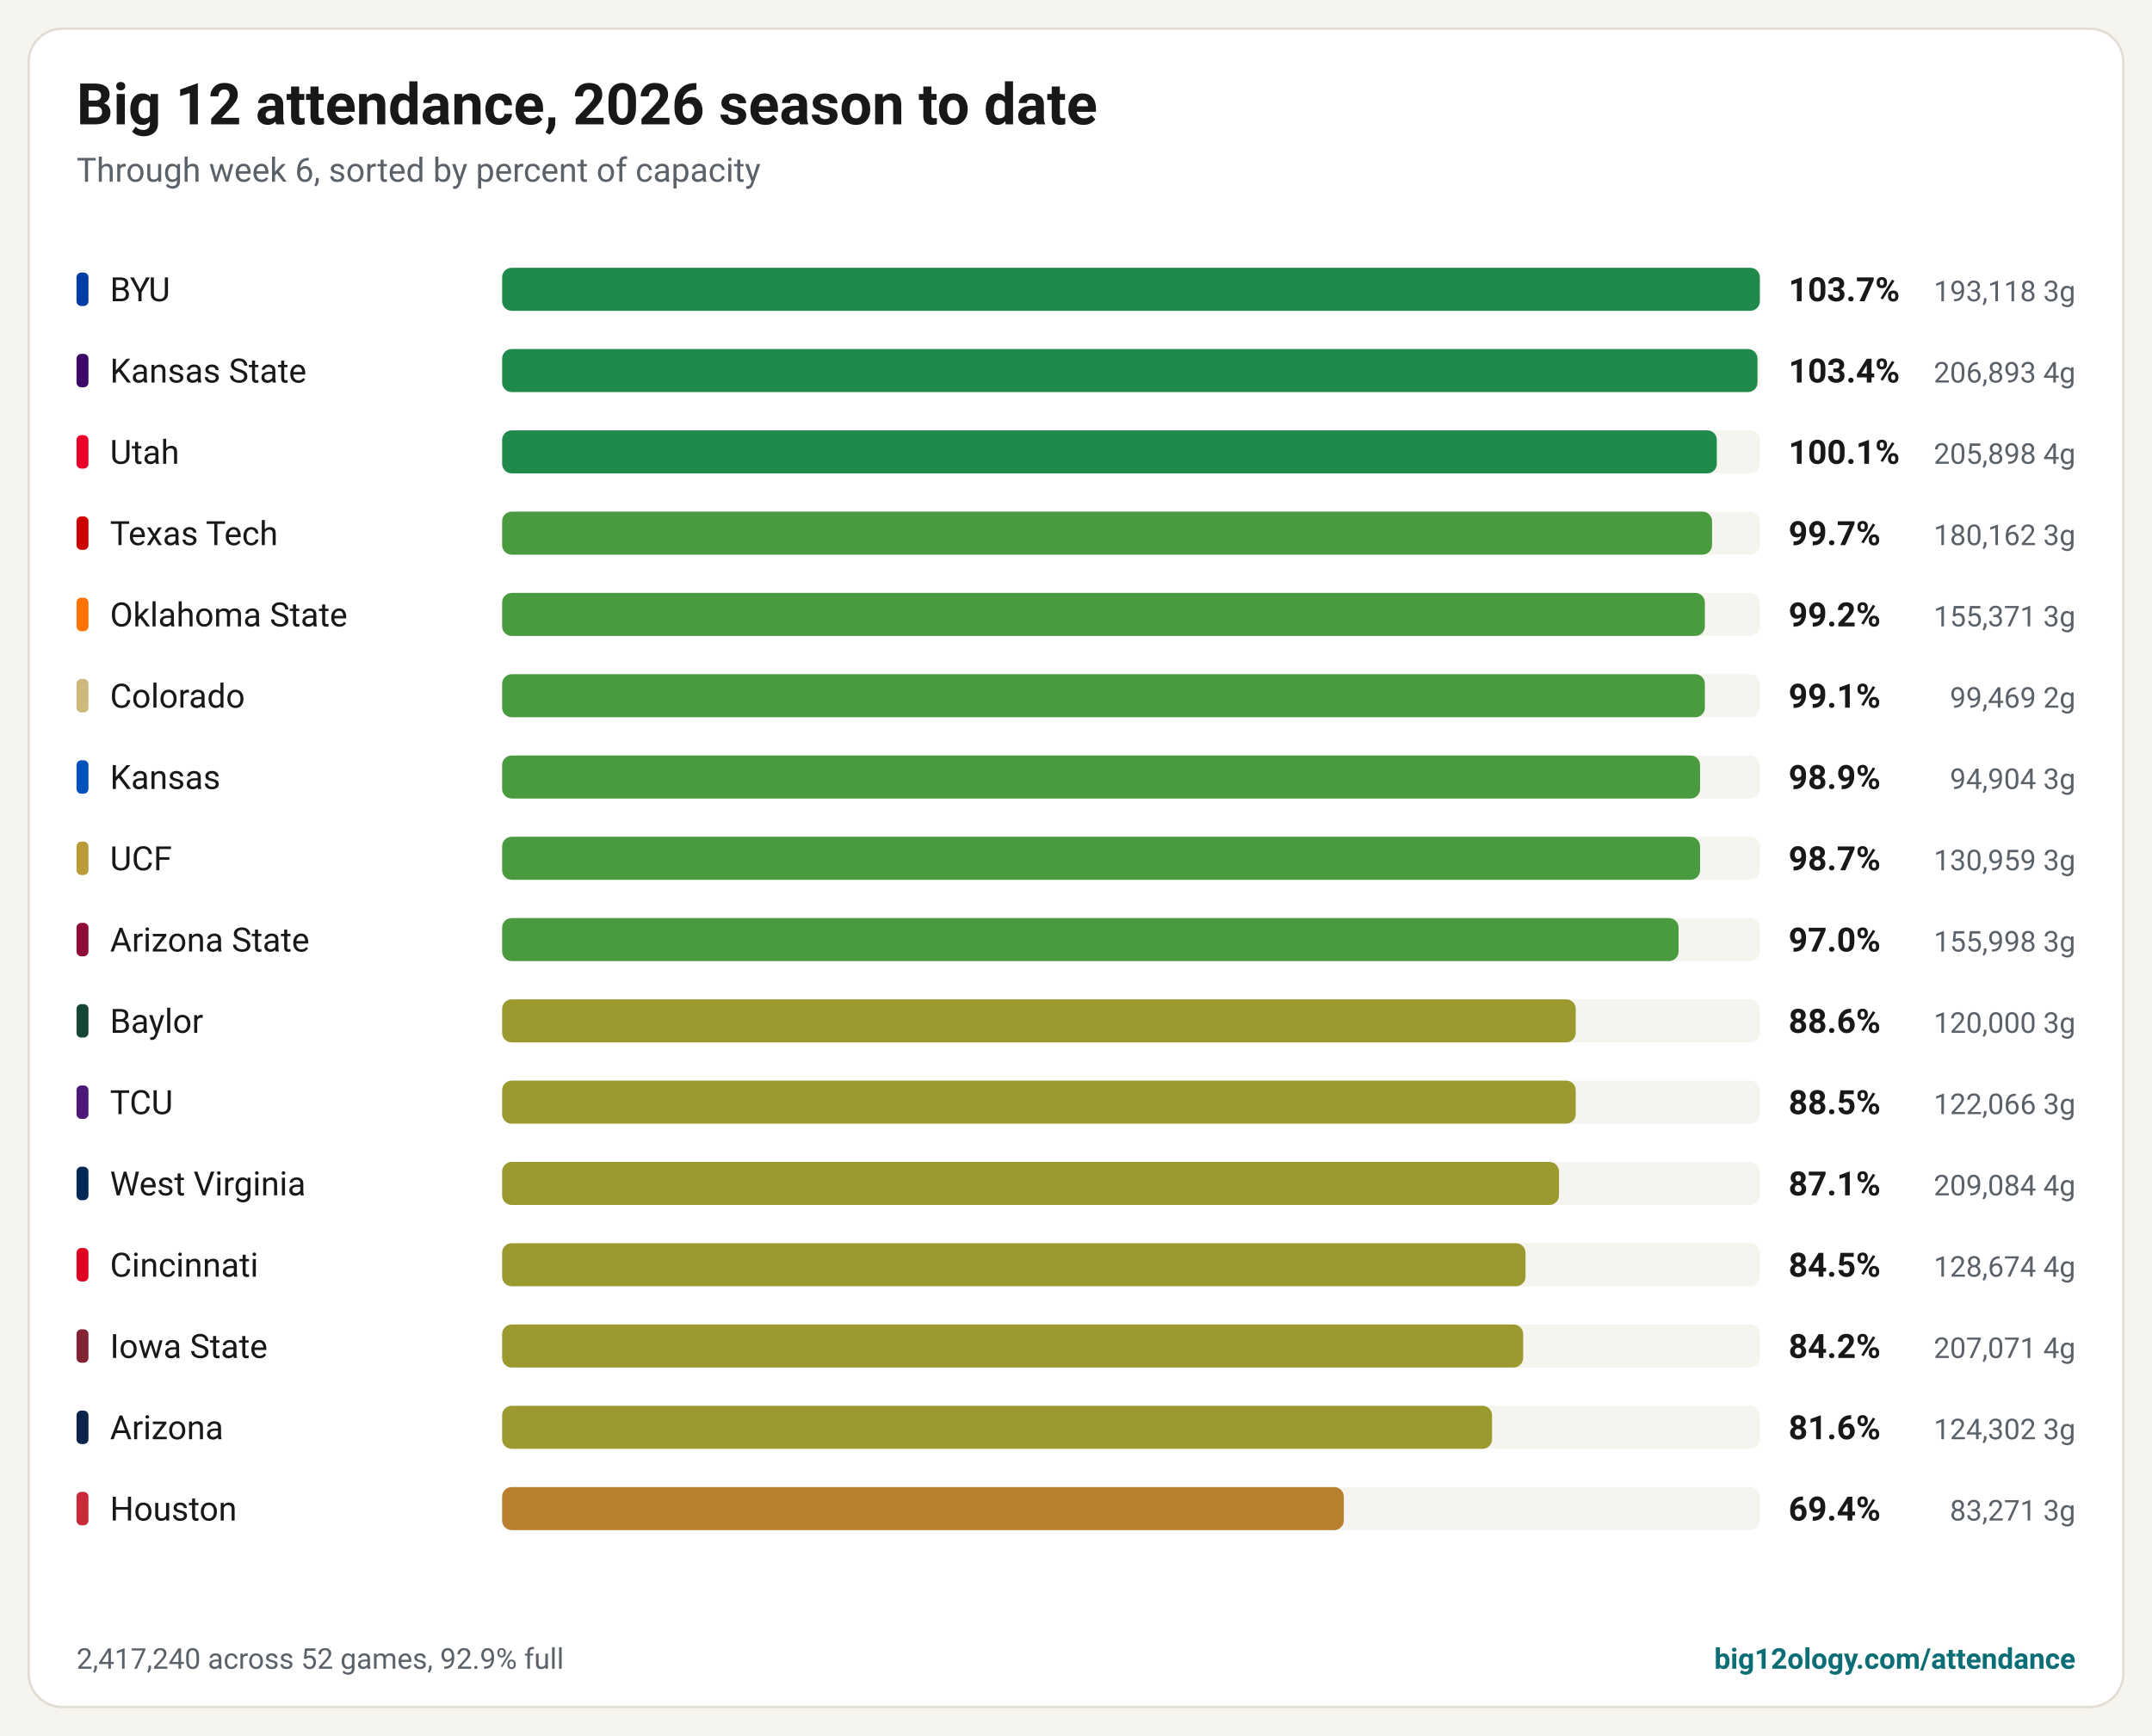
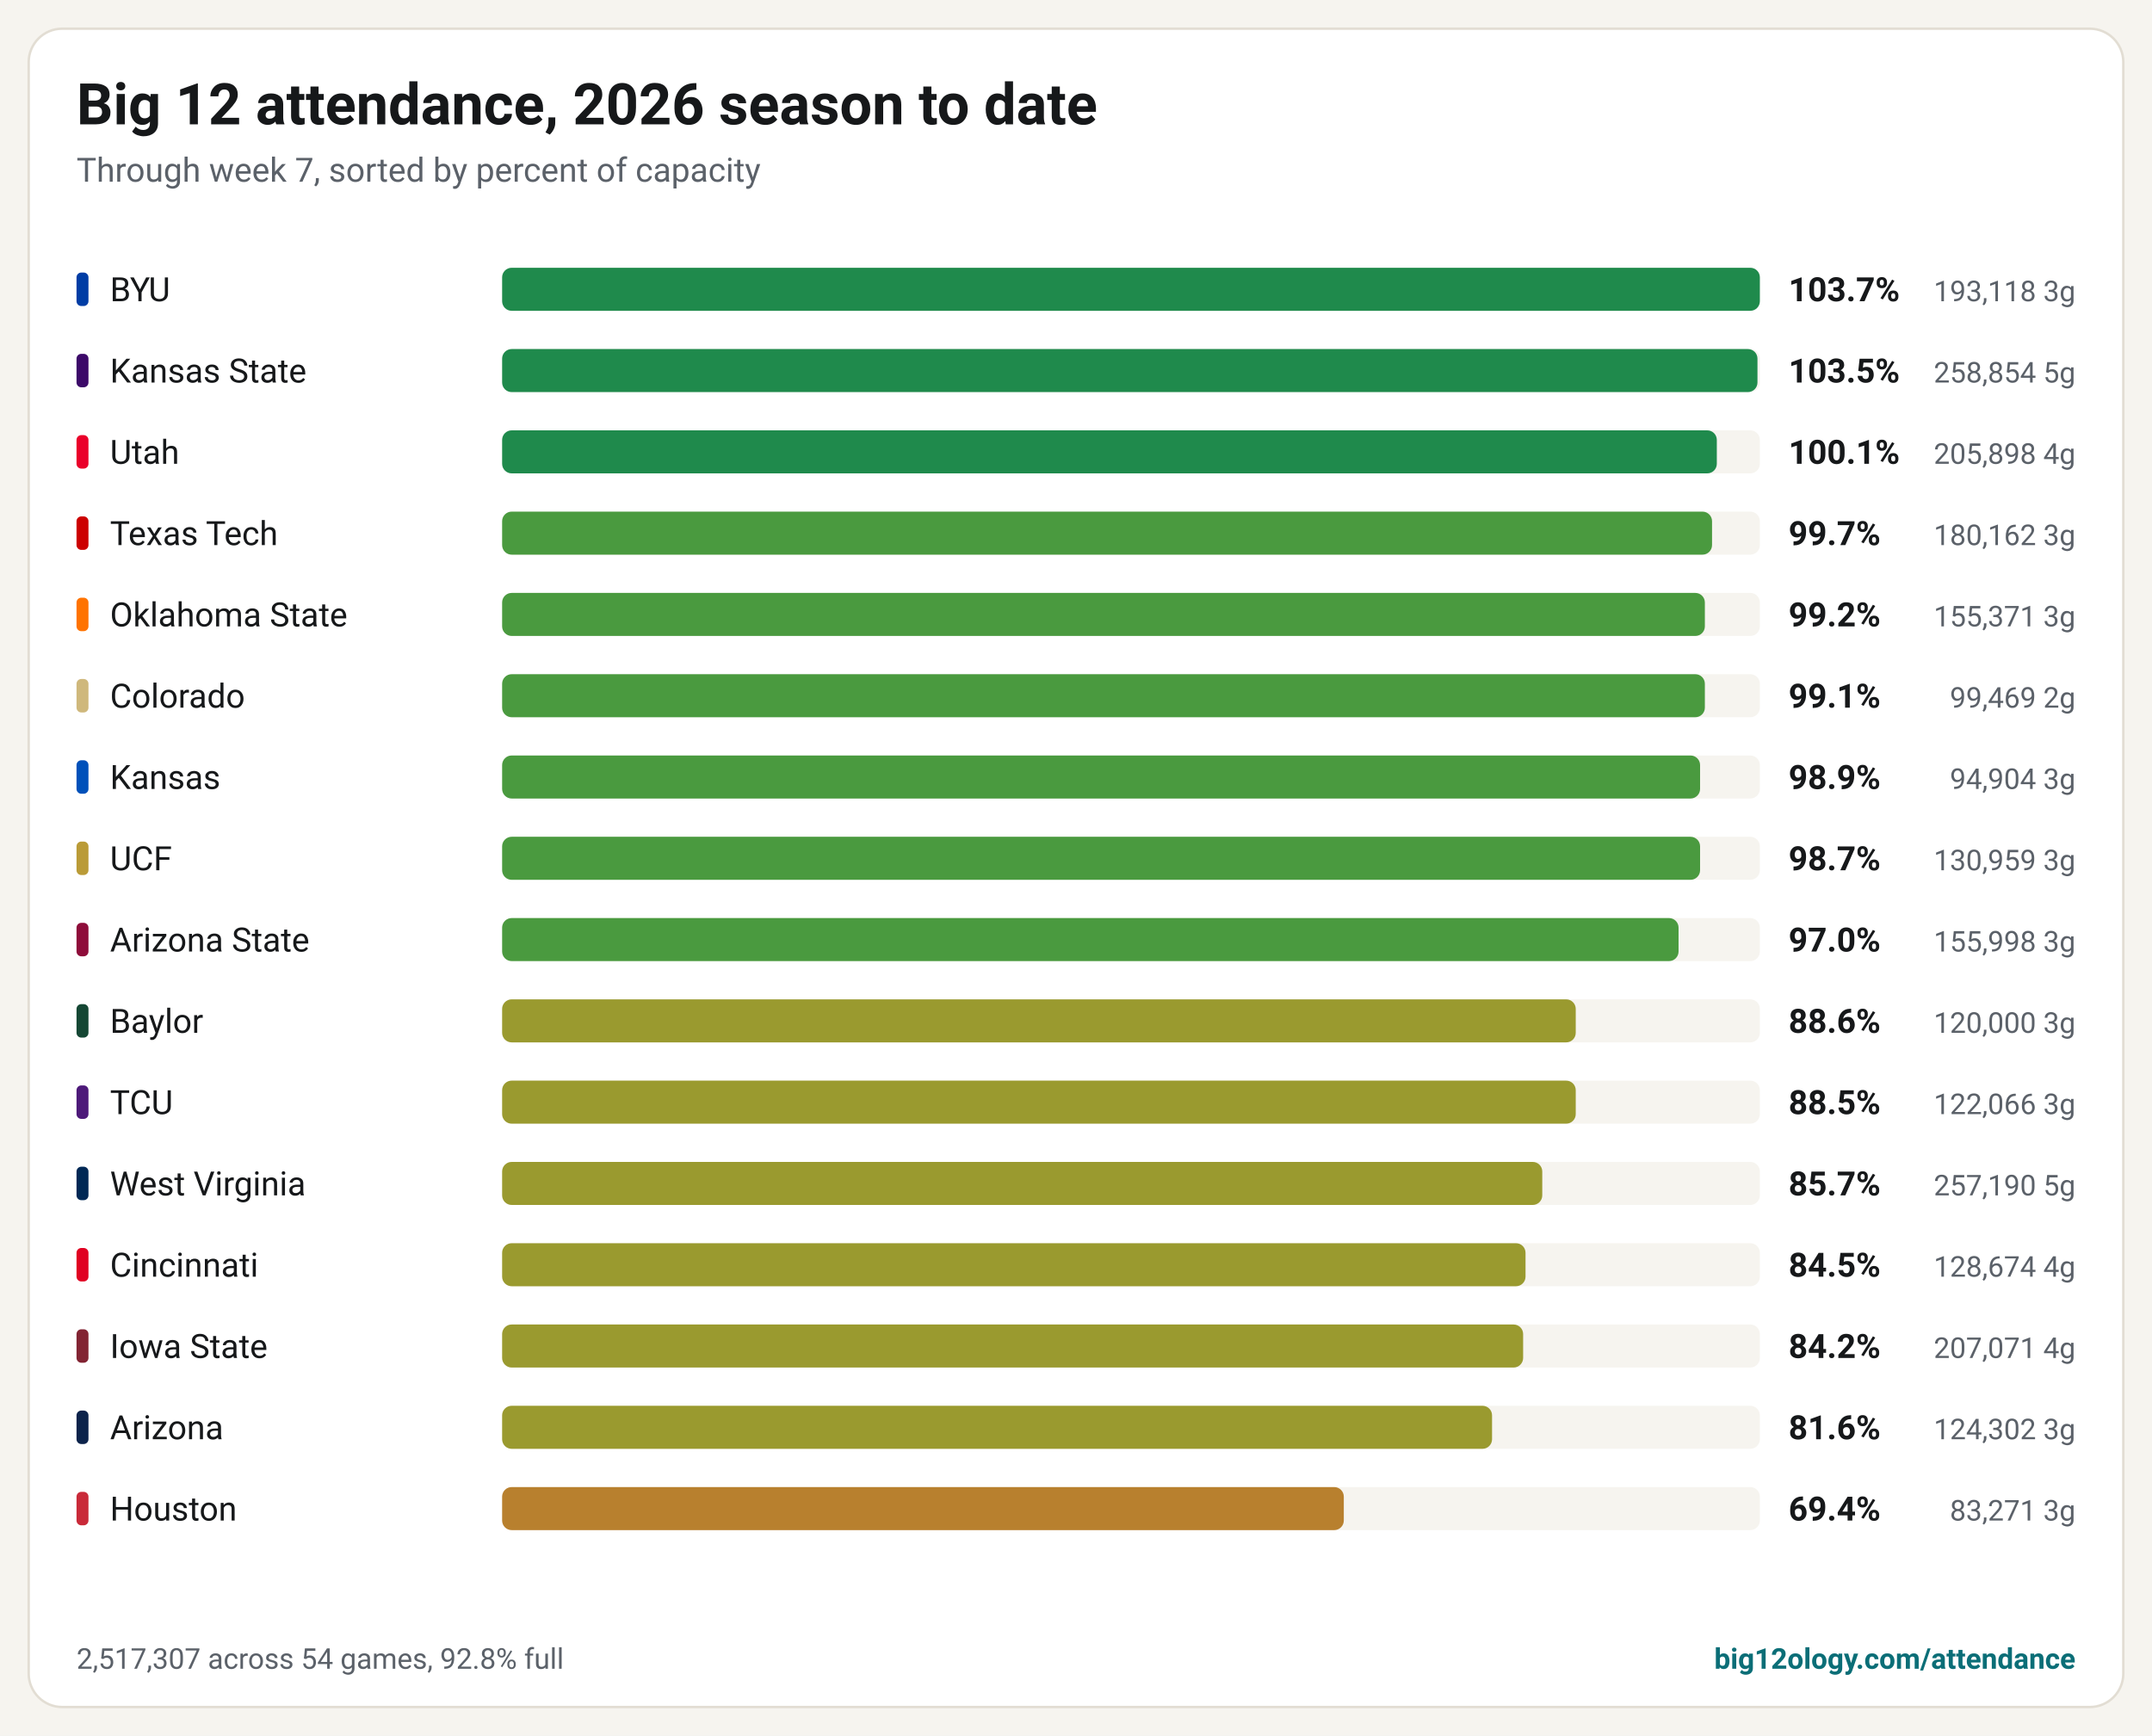
- <svg xmlns="http://www.w3.org/2000/svg" width="900" height="726" viewBox="0 0 900 726" role="img" aria-label="Big 12 attendance, 2026 season to date. Through week 6, sorted by percent of capacity">
+ <svg xmlns="http://www.w3.org/2000/svg" width="900" height="726" viewBox="0 0 900 726" role="img" aria-label="Big 12 attendance, 2026 season to date. Through week 7, sorted by percent of capacity">
  <rect width="900" height="726" fill="#f6f4ef" />
  <rect x="12" y="12" width="876" height="702" rx="14" fill="#ffffff" stroke="#e2ddd3" />
  <text x="32" y="52" font-family="-apple-system, BlinkMacSystemFont, 'Segoe UI', Roboto, Helvetica, Arial, sans-serif" font-size="24" font-weight="700" fill="#16181A">Big 12 attendance, 2026 season to date</text>
-   <text x="32" y="76" font-family="-apple-system, BlinkMacSystemFont, 'Segoe UI', Roboto, Helvetica, Arial, sans-serif" font-size="14" fill="#5b6169">Through week 6, sorted by percent of capacity</text>
+   <text x="32" y="76" font-family="-apple-system, BlinkMacSystemFont, 'Segoe UI', Roboto, Helvetica, Arial, sans-serif" font-size="14" fill="#5b6169">Through week 7, sorted by percent of capacity</text>
  <rect x="32" y="114" width="5" height="14" rx="2" fill="#003da5" />
  <text x="46" y="126" font-family="-apple-system, BlinkMacSystemFont, 'Segoe UI', Roboto, Helvetica, Arial, sans-serif" font-size="14" fill="#16181A">BYU</text>
  <rect x="210" y="112" width="526" height="18" rx="4" fill="#f6f4ef" />
  <rect x="210" y="112" width="526" height="18" rx="4" fill="#1f8a4c" />
  <text x="748" y="126" font-family="-apple-system, BlinkMacSystemFont, 'Segoe UI', Roboto, Helvetica, Arial, sans-serif" font-size="14" font-weight="700" fill="#16181A">103.7%</text>
  <text x="868" y="126" font-family="-apple-system, BlinkMacSystemFont, 'Segoe UI', Roboto, Helvetica, Arial, sans-serif" font-size="12" fill="#5b6169" text-anchor="end">193,118 3g</text>
  <rect x="32" y="148" width="5" height="14" rx="2" fill="#3c0969" />
  <text x="46" y="160" font-family="-apple-system, BlinkMacSystemFont, 'Segoe UI', Roboto, Helvetica, Arial, sans-serif" font-size="14" fill="#16181A">Kansas State</text>
  <rect x="210" y="146" width="526" height="18" rx="4" fill="#f6f4ef" />
  <rect x="210" y="146" width="525" height="18" rx="4" fill="#1f8a4c" />
-   <text x="748" y="160" font-family="-apple-system, BlinkMacSystemFont, 'Segoe UI', Roboto, Helvetica, Arial, sans-serif" font-size="14" font-weight="700" fill="#16181A">103.4%</text>
-   <text x="868" y="160" font-family="-apple-system, BlinkMacSystemFont, 'Segoe UI', Roboto, Helvetica, Arial, sans-serif" font-size="12" fill="#5b6169" text-anchor="end">206,893 4g</text>
+   <text x="748" y="160" font-family="-apple-system, BlinkMacSystemFont, 'Segoe UI', Roboto, Helvetica, Arial, sans-serif" font-size="14" font-weight="700" fill="#16181A">103.5%</text>
+   <text x="868" y="160" font-family="-apple-system, BlinkMacSystemFont, 'Segoe UI', Roboto, Helvetica, Arial, sans-serif" font-size="12" fill="#5b6169" text-anchor="end">258,854 5g</text>
  <rect x="32" y="182" width="5" height="14" rx="2" fill="#ea002a" />
  <text x="46" y="194" font-family="-apple-system, BlinkMacSystemFont, 'Segoe UI', Roboto, Helvetica, Arial, sans-serif" font-size="14" fill="#16181A">Utah</text>
  <rect x="210" y="180" width="526" height="18" rx="4" fill="#f6f4ef" />
  <rect x="210" y="180" width="508" height="18" rx="4" fill="#1f8a4c" />
  <text x="748" y="194" font-family="-apple-system, BlinkMacSystemFont, 'Segoe UI', Roboto, Helvetica, Arial, sans-serif" font-size="14" font-weight="700" fill="#16181A">100.1%</text>
  <text x="868" y="194" font-family="-apple-system, BlinkMacSystemFont, 'Segoe UI', Roboto, Helvetica, Arial, sans-serif" font-size="12" fill="#5b6169" text-anchor="end">205,898 4g</text>
  <rect x="32" y="216" width="5" height="14" rx="2" fill="#cc0000" />
  <text x="46" y="228" font-family="-apple-system, BlinkMacSystemFont, 'Segoe UI', Roboto, Helvetica, Arial, sans-serif" font-size="14" fill="#16181A">Texas Tech</text>
  <rect x="210" y="214" width="526" height="18" rx="4" fill="#f6f4ef" />
  <rect x="210" y="214" width="506" height="18" rx="4" fill="#4a9a3f" />
  <text x="748" y="228" font-family="-apple-system, BlinkMacSystemFont, 'Segoe UI', Roboto, Helvetica, Arial, sans-serif" font-size="14" font-weight="700" fill="#16181A">99.7%</text>
  <text x="868" y="228" font-family="-apple-system, BlinkMacSystemFont, 'Segoe UI', Roboto, Helvetica, Arial, sans-serif" font-size="12" fill="#5b6169" text-anchor="end">180,162 3g</text>
  <rect x="32" y="250" width="5" height="14" rx="2" fill="#ff7300" />
  <text x="46" y="262" font-family="-apple-system, BlinkMacSystemFont, 'Segoe UI', Roboto, Helvetica, Arial, sans-serif" font-size="14" fill="#16181A">Oklahoma State</text>
  <rect x="210" y="248" width="526" height="18" rx="4" fill="#f6f4ef" />
  <rect x="210" y="248" width="503" height="18" rx="4" fill="#4a9a3f" />
  <text x="748" y="262" font-family="-apple-system, BlinkMacSystemFont, 'Segoe UI', Roboto, Helvetica, Arial, sans-serif" font-size="14" font-weight="700" fill="#16181A">99.2%</text>
  <text x="868" y="262" font-family="-apple-system, BlinkMacSystemFont, 'Segoe UI', Roboto, Helvetica, Arial, sans-serif" font-size="12" fill="#5b6169" text-anchor="end">155,371 3g</text>
  <rect x="32" y="284" width="5" height="14" rx="2" fill="#cfb87c" />
  <text x="46" y="296" font-family="-apple-system, BlinkMacSystemFont, 'Segoe UI', Roboto, Helvetica, Arial, sans-serif" font-size="14" fill="#16181A">Colorado</text>
  <rect x="210" y="282" width="526" height="18" rx="4" fill="#f6f4ef" />
  <rect x="210" y="282" width="503" height="18" rx="4" fill="#4a9a3f" />
  <text x="748" y="296" font-family="-apple-system, BlinkMacSystemFont, 'Segoe UI', Roboto, Helvetica, Arial, sans-serif" font-size="14" font-weight="700" fill="#16181A">99.1%</text>
  <text x="868" y="296" font-family="-apple-system, BlinkMacSystemFont, 'Segoe UI', Roboto, Helvetica, Arial, sans-serif" font-size="12" fill="#5b6169" text-anchor="end">99,469 2g</text>
  <rect x="32" y="318" width="5" height="14" rx="2" fill="#0051ba" />
  <text x="46" y="330" font-family="-apple-system, BlinkMacSystemFont, 'Segoe UI', Roboto, Helvetica, Arial, sans-serif" font-size="14" fill="#16181A">Kansas</text>
  <rect x="210" y="316" width="526" height="18" rx="4" fill="#f6f4ef" />
  <rect x="210" y="316" width="501" height="18" rx="4" fill="#4a9a3f" />
  <text x="748" y="330" font-family="-apple-system, BlinkMacSystemFont, 'Segoe UI', Roboto, Helvetica, Arial, sans-serif" font-size="14" font-weight="700" fill="#16181A">98.9%</text>
  <text x="868" y="330" font-family="-apple-system, BlinkMacSystemFont, 'Segoe UI', Roboto, Helvetica, Arial, sans-serif" font-size="12" fill="#5b6169" text-anchor="end">94,904 3g</text>
  <rect x="32" y="352" width="5" height="14" rx="2" fill="#ba9b37" />
  <text x="46" y="364" font-family="-apple-system, BlinkMacSystemFont, 'Segoe UI', Roboto, Helvetica, Arial, sans-serif" font-size="14" fill="#16181A">UCF</text>
  <rect x="210" y="350" width="526" height="18" rx="4" fill="#f6f4ef" />
  <rect x="210" y="350" width="501" height="18" rx="4" fill="#4a9a3f" />
  <text x="748" y="364" font-family="-apple-system, BlinkMacSystemFont, 'Segoe UI', Roboto, Helvetica, Arial, sans-serif" font-size="14" font-weight="700" fill="#16181A">98.7%</text>
  <text x="868" y="364" font-family="-apple-system, BlinkMacSystemFont, 'Segoe UI', Roboto, Helvetica, Arial, sans-serif" font-size="12" fill="#5b6169" text-anchor="end">130,959 3g</text>
  <rect x="32" y="386" width="5" height="14" rx="2" fill="#8e0c3a" />
  <text x="46" y="398" font-family="-apple-system, BlinkMacSystemFont, 'Segoe UI', Roboto, Helvetica, Arial, sans-serif" font-size="14" fill="#16181A">Arizona State</text>
  <rect x="210" y="384" width="526" height="18" rx="4" fill="#f6f4ef" />
  <rect x="210" y="384" width="492" height="18" rx="4" fill="#4a9a3f" />
  <text x="748" y="398" font-family="-apple-system, BlinkMacSystemFont, 'Segoe UI', Roboto, Helvetica, Arial, sans-serif" font-size="14" font-weight="700" fill="#16181A">97.0%</text>
  <text x="868" y="398" font-family="-apple-system, BlinkMacSystemFont, 'Segoe UI', Roboto, Helvetica, Arial, sans-serif" font-size="12" fill="#5b6169" text-anchor="end">155,998 3g</text>
  <rect x="32" y="420" width="5" height="14" rx="2" fill="#154734" />
  <text x="46" y="432" font-family="-apple-system, BlinkMacSystemFont, 'Segoe UI', Roboto, Helvetica, Arial, sans-serif" font-size="14" fill="#16181A">Baylor</text>
  <rect x="210" y="418" width="526" height="18" rx="4" fill="#f6f4ef" />
  <rect x="210" y="418" width="449" height="18" rx="4" fill="#9a9a2f" />
  <text x="748" y="432" font-family="-apple-system, BlinkMacSystemFont, 'Segoe UI', Roboto, Helvetica, Arial, sans-serif" font-size="14" font-weight="700" fill="#16181A">88.6%</text>
  <text x="868" y="432" font-family="-apple-system, BlinkMacSystemFont, 'Segoe UI', Roboto, Helvetica, Arial, sans-serif" font-size="12" fill="#5b6169" text-anchor="end">120,000 3g</text>
  <rect x="32" y="454" width="5" height="14" rx="2" fill="#4d1979" />
  <text x="46" y="466" font-family="-apple-system, BlinkMacSystemFont, 'Segoe UI', Roboto, Helvetica, Arial, sans-serif" font-size="14" fill="#16181A">TCU</text>
  <rect x="210" y="452" width="526" height="18" rx="4" fill="#f6f4ef" />
  <rect x="210" y="452" width="449" height="18" rx="4" fill="#9a9a2f" />
  <text x="748" y="466" font-family="-apple-system, BlinkMacSystemFont, 'Segoe UI', Roboto, Helvetica, Arial, sans-serif" font-size="14" font-weight="700" fill="#16181A">88.5%</text>
  <text x="868" y="466" font-family="-apple-system, BlinkMacSystemFont, 'Segoe UI', Roboto, Helvetica, Arial, sans-serif" font-size="12" fill="#5b6169" text-anchor="end">122,066 3g</text>
  <rect x="32" y="488" width="5" height="14" rx="2" fill="#002855" />
  <text x="46" y="500" font-family="-apple-system, BlinkMacSystemFont, 'Segoe UI', Roboto, Helvetica, Arial, sans-serif" font-size="14" fill="#16181A">West Virginia</text>
  <rect x="210" y="486" width="526" height="18" rx="4" fill="#f6f4ef" />
-   <rect x="210" y="486" width="442" height="18" rx="4" fill="#9a9a2f" />
-   <text x="748" y="500" font-family="-apple-system, BlinkMacSystemFont, 'Segoe UI', Roboto, Helvetica, Arial, sans-serif" font-size="14" font-weight="700" fill="#16181A">87.1%</text>
-   <text x="868" y="500" font-family="-apple-system, BlinkMacSystemFont, 'Segoe UI', Roboto, Helvetica, Arial, sans-serif" font-size="12" fill="#5b6169" text-anchor="end">209,084 4g</text>
+   <rect x="210" y="486" width="435" height="18" rx="4" fill="#9a9a2f" />
+   <text x="748" y="500" font-family="-apple-system, BlinkMacSystemFont, 'Segoe UI', Roboto, Helvetica, Arial, sans-serif" font-size="14" font-weight="700" fill="#16181A">85.7%</text>
+   <text x="868" y="500" font-family="-apple-system, BlinkMacSystemFont, 'Segoe UI', Roboto, Helvetica, Arial, sans-serif" font-size="12" fill="#5b6169" text-anchor="end">257,190 5g</text>
  <rect x="32" y="522" width="5" height="14" rx="2" fill="#e00122" />
  <text x="46" y="534" font-family="-apple-system, BlinkMacSystemFont, 'Segoe UI', Roboto, Helvetica, Arial, sans-serif" font-size="14" fill="#16181A">Cincinnati</text>
  <rect x="210" y="520" width="526" height="18" rx="4" fill="#f6f4ef" />
  <rect x="210" y="520" width="428" height="18" rx="4" fill="#9a9a2f" />
  <text x="748" y="534" font-family="-apple-system, BlinkMacSystemFont, 'Segoe UI', Roboto, Helvetica, Arial, sans-serif" font-size="14" font-weight="700" fill="#16181A">84.5%</text>
  <text x="868" y="534" font-family="-apple-system, BlinkMacSystemFont, 'Segoe UI', Roboto, Helvetica, Arial, sans-serif" font-size="12" fill="#5b6169" text-anchor="end">128,674 4g</text>
  <rect x="32" y="556" width="5" height="14" rx="2" fill="#822433" />
  <text x="46" y="568" font-family="-apple-system, BlinkMacSystemFont, 'Segoe UI', Roboto, Helvetica, Arial, sans-serif" font-size="14" fill="#16181A">Iowa State</text>
  <rect x="210" y="554" width="526" height="18" rx="4" fill="#f6f4ef" />
  <rect x="210" y="554" width="427" height="18" rx="4" fill="#9a9a2f" />
  <text x="748" y="568" font-family="-apple-system, BlinkMacSystemFont, 'Segoe UI', Roboto, Helvetica, Arial, sans-serif" font-size="14" font-weight="700" fill="#16181A">84.2%</text>
  <text x="868" y="568" font-family="-apple-system, BlinkMacSystemFont, 'Segoe UI', Roboto, Helvetica, Arial, sans-serif" font-size="12" fill="#5b6169" text-anchor="end">207,071 4g</text>
  <rect x="32" y="590" width="5" height="14" rx="2" fill="#0c234b" />
  <text x="46" y="602" font-family="-apple-system, BlinkMacSystemFont, 'Segoe UI', Roboto, Helvetica, Arial, sans-serif" font-size="14" fill="#16181A">Arizona</text>
  <rect x="210" y="588" width="526" height="18" rx="4" fill="#f6f4ef" />
  <rect x="210" y="588" width="414" height="18" rx="4" fill="#9a9a2f" />
  <text x="748" y="602" font-family="-apple-system, BlinkMacSystemFont, 'Segoe UI', Roboto, Helvetica, Arial, sans-serif" font-size="14" font-weight="700" fill="#16181A">81.6%</text>
  <text x="868" y="602" font-family="-apple-system, BlinkMacSystemFont, 'Segoe UI', Roboto, Helvetica, Arial, sans-serif" font-size="12" fill="#5b6169" text-anchor="end">124,302 3g</text>
  <rect x="32" y="624" width="5" height="14" rx="2" fill="#c92a39" />
  <text x="46" y="636" font-family="-apple-system, BlinkMacSystemFont, 'Segoe UI', Roboto, Helvetica, Arial, sans-serif" font-size="14" fill="#16181A">Houston</text>
  <rect x="210" y="622" width="526" height="18" rx="4" fill="#f6f4ef" />
  <rect x="210" y="622" width="352" height="18" rx="4" fill="#b8802e" />
  <text x="748" y="636" font-family="-apple-system, BlinkMacSystemFont, 'Segoe UI', Roboto, Helvetica, Arial, sans-serif" font-size="14" font-weight="700" fill="#16181A">69.4%</text>
  <text x="868" y="636" font-family="-apple-system, BlinkMacSystemFont, 'Segoe UI', Roboto, Helvetica, Arial, sans-serif" font-size="12" fill="#5b6169" text-anchor="end">83,271 3g</text>
-   <text x="32" y="698" font-family="-apple-system, BlinkMacSystemFont, 'Segoe UI', Roboto, Helvetica, Arial, sans-serif" font-size="12" fill="#5b6169">2,417,240 across 52 games, 92.9% full</text>
+   <text x="32" y="698" font-family="-apple-system, BlinkMacSystemFont, 'Segoe UI', Roboto, Helvetica, Arial, sans-serif" font-size="12" fill="#5b6169">2,517,307 across 54 games, 92.8% full</text>
  <text x="868" y="698" font-family="-apple-system, BlinkMacSystemFont, 'Segoe UI', Roboto, Helvetica, Arial, sans-serif" font-size="12" fill="#0B6E77" text-anchor="end" font-weight="600">big12ology.com/attendance</text>
</svg>
